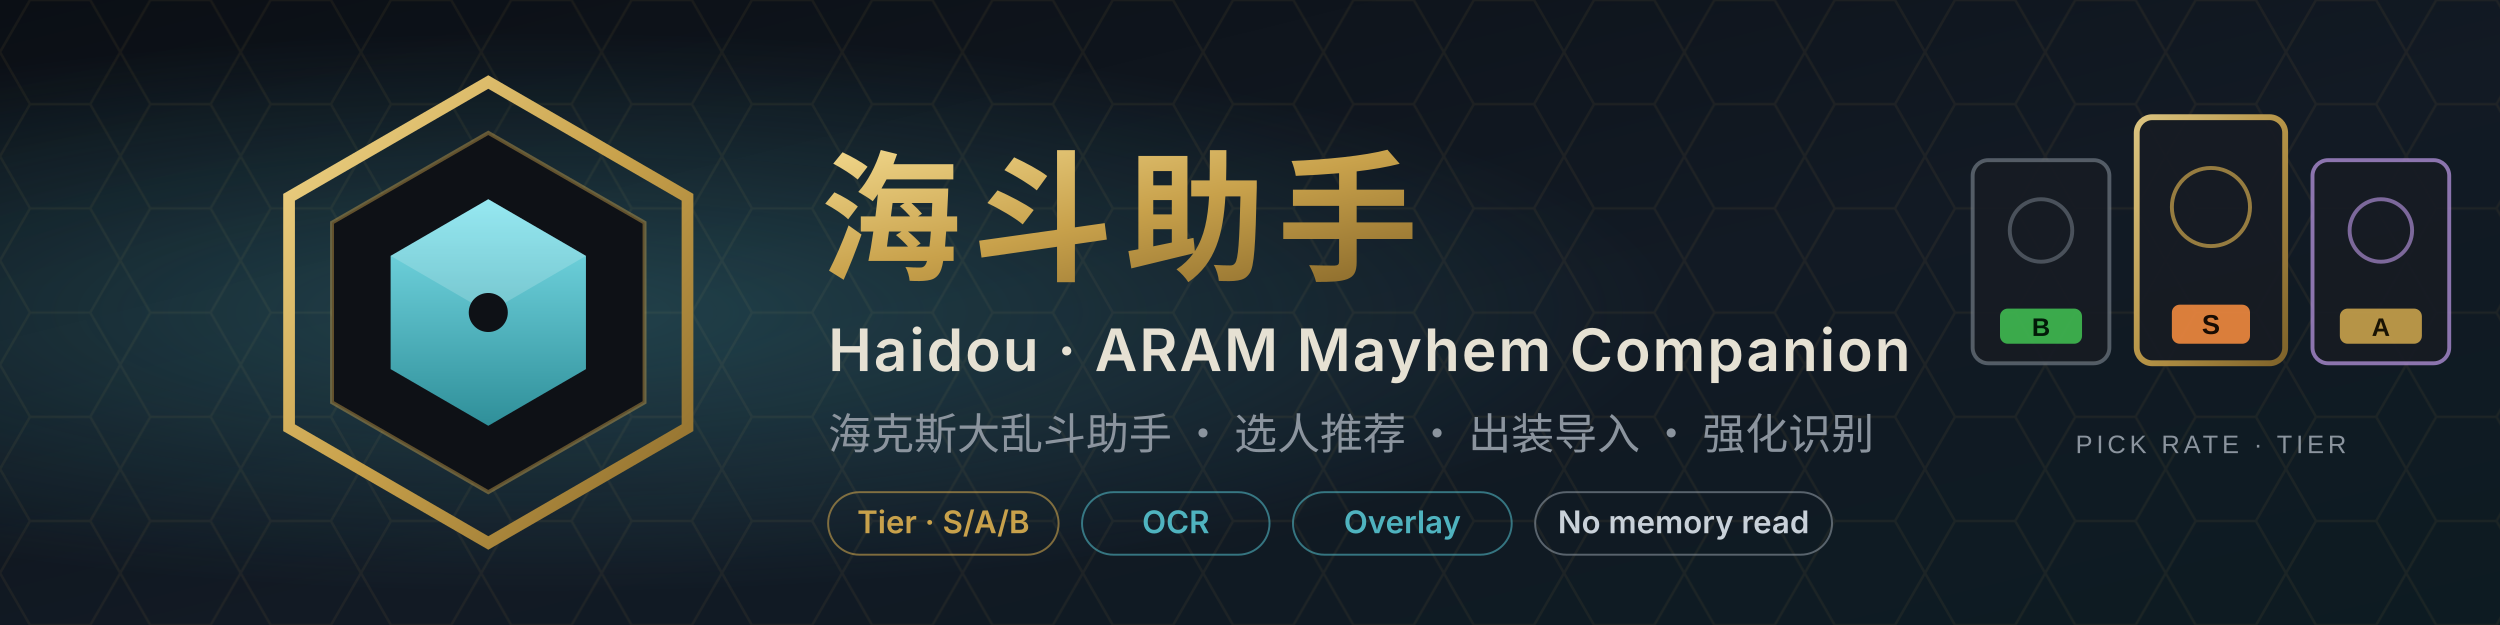
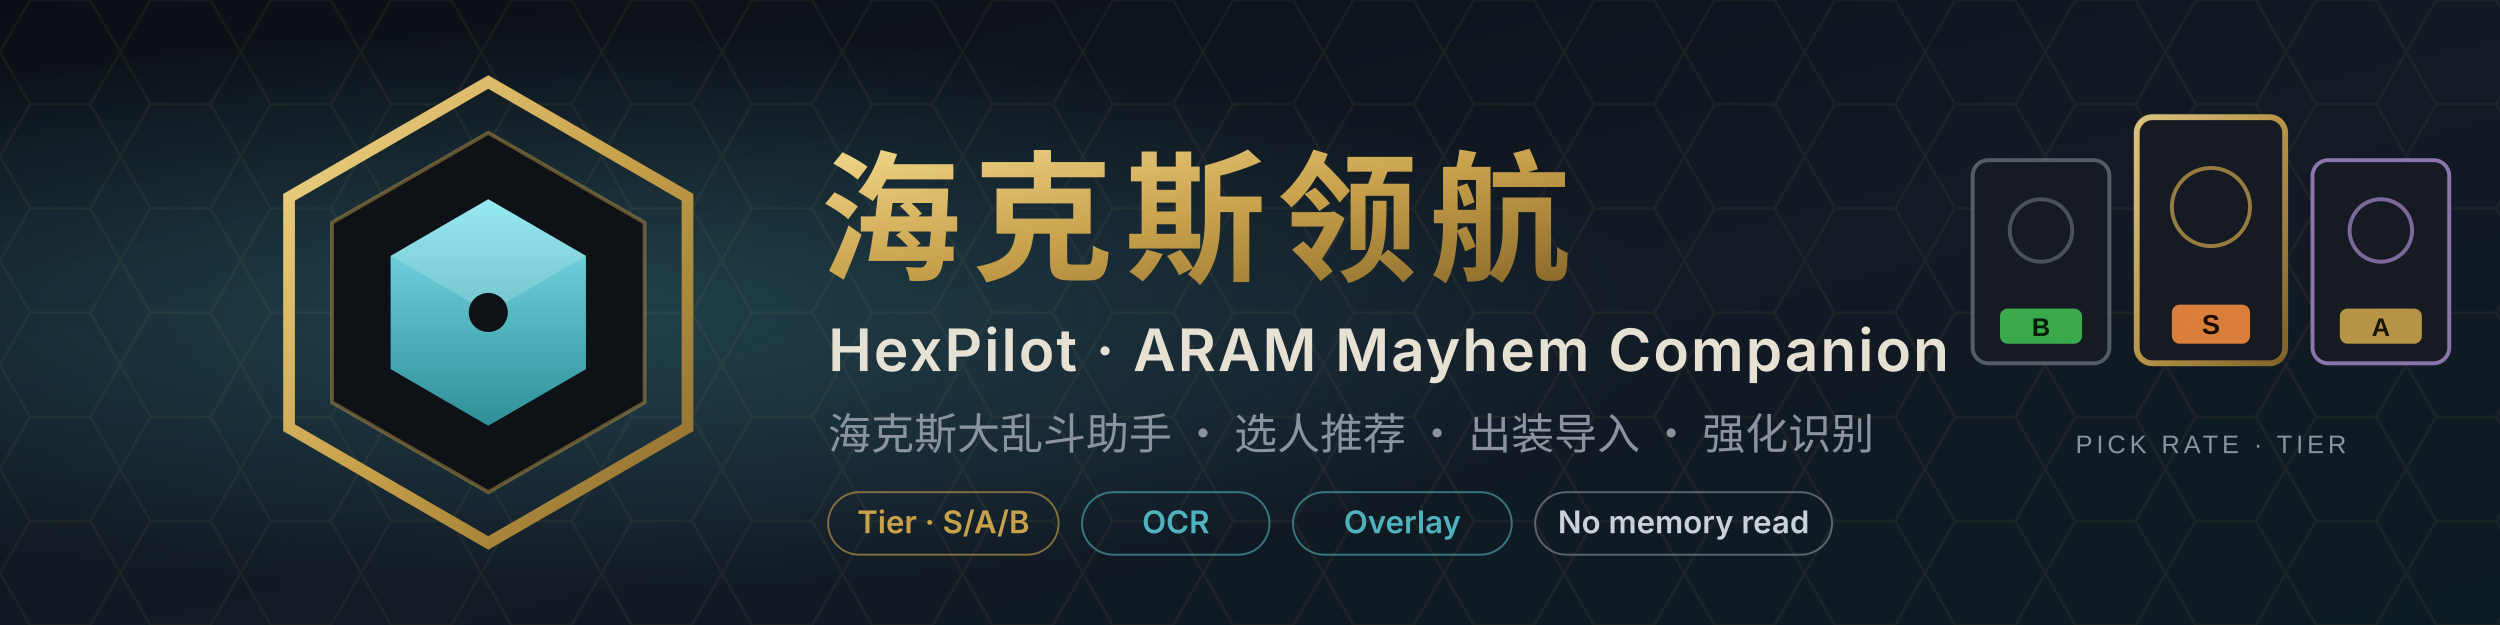
<svg xmlns="http://www.w3.org/2000/svg" width="1280" height="320" viewBox="0 0 1280 320">
  <defs>
    <linearGradient id="bg" x1="0" y1="0" x2="1" y2="1">
      <stop offset="0" stop-color="#0b0f15" />
      <stop offset="0.55" stop-color="#121a24" />
      <stop offset="1" stop-color="#0d1b22" />
    </linearGradient>
    <linearGradient id="gold" x1="0" y1="0" x2="1" y2="1">
      <stop offset="0" stop-color="#f0d68a" />
      <stop offset="0.5" stop-color="#c8a14b" />
      <stop offset="1" stop-color="#8a6a2b" />
    </linearGradient>
    <linearGradient id="teal" x1="0" y1="0" x2="0" y2="1">
      <stop offset="0" stop-color="#7fe3ee" />
      <stop offset="1" stop-color="#2f8f99" />
    </linearGradient>
    <radialGradient id="glow" cx="0.22" cy="0.5" r="0.45">
      <stop offset="0" stop-color="#4fb3bf" stop-opacity="0.28" />
      <stop offset="1" stop-color="#4fb3bf" stop-opacity="0" />
    </radialGradient>
    <pattern id="hex" width="56" height="48.5" patternUnits="userSpaceOnUse" patternTransform="scale(1.1)">
      <path d="M14 0h28l14 24.25-14 24.25H14L0 24.25z" fill="none" stroke="#c8a14b" stroke-opacity="0.07" stroke-width="1.2" />
    </pattern>
  </defs>
  <rect width="1280" height="320" fill="url(#bg)" />
  <rect width="1280" height="320" fill="url(#hex)" />
  <rect width="1280" height="320" fill="url(#glow)" />
  <g transform="translate(250 160)">
    <path d="M0-118 102-59v118L0 118-102 59v-118z" fill="none" stroke="url(#gold)" stroke-width="6" />
    <path d="M0-92 80-46v92L0 92-80 46v-92z" fill="#0e1116" stroke="#c8a14b" stroke-opacity="0.45" stroke-width="2" />
    <path d="M0-58 50-29v58L0 58-50 29v-58z" fill="url(#teal)" />
    <path d="M0-58 50-29 0 0-50-29z" fill="#ffffff" fill-opacity="0.18" />
    <circle cx="0" cy="0" r="10" fill="#0e1116" />
  </g>
-   <text x="420" y="138" font-family="'Microsoft YaHei UI','PingFang SC','Noto Sans CJK SC',sans-serif" font-size="72" font-weight="700" fill="url(#gold)" letter-spacing="6">海斗助手</text>
-   <text x="424" y="190" font-family="'Segoe UI','Inter','Helvetica Neue',Arial,sans-serif" font-size="30" font-weight="600" fill="#e6e1d3" letter-spacing="1">Haidou · ARAM Mayhem Companion</text>
+   <text x="420" y="138" font-family="'Microsoft YaHei UI','PingFang SC','Noto Sans CJK SC',sans-serif" font-size="72" font-weight="700" fill="url(#gold)" letter-spacing="6">海克斯领航</text>
+   <text x="424" y="190" font-family="'Segoe UI','Inter','Helvetica Neue',Arial,sans-serif" font-size="30" font-weight="600" fill="#e6e1d3" letter-spacing="1">HexPilot · ARAM Mayhem Companion</text>
  <text x="424" y="230" font-family="'Microsoft YaHei UI','PingFang SC','Noto Sans CJK SC',sans-serif" font-size="22" fill="#8b949e">海克斯大乱斗助手 · 选人推荐 · 出装导入 · 强化识别</text>
  <g font-family="'Segoe UI','Inter',Arial,sans-serif" font-size="16" font-weight="600">
    <rect x="424" y="252" width="118" height="32" rx="16" fill="none" stroke="#c8a14b" stroke-opacity="0.6" />
    <text x="483" y="273" text-anchor="middle" fill="#c8a14b">Tier · S/A/B</text>
    <rect x="554" y="252" width="96" height="32" rx="16" fill="none" stroke="#4fb3bf" stroke-opacity="0.6" />
    <text x="602" y="273" text-anchor="middle" fill="#4fb3bf">OCR</text>
    <rect x="662" y="252" width="112" height="32" rx="16" fill="none" stroke="#4fb3bf" stroke-opacity="0.6" />
    <text x="718" y="273" text-anchor="middle" fill="#4fb3bf">Overlay</text>
    <rect x="786" y="252" width="152" height="32" rx="16" fill="none" stroke="#8b949e" stroke-opacity="0.6" />
    <text x="862" y="273" text-anchor="middle" fill="#c9d1d9">No memory read</text>
  </g>
  <g transform="translate(1010 60)" opacity="0.9">
    <rect x="0" y="22" width="70" height="104" rx="8" fill="#161b22" stroke="#8b949e" stroke-opacity="0.6" stroke-width="2" />
    <rect x="84" y="0" width="76" height="126" rx="8" fill="#161b22" stroke="url(#gold)" stroke-width="3" />
    <rect x="174" y="22" width="70" height="104" rx="8" fill="#161b22" stroke="#d2a8ff" stroke-opacity="0.7" stroke-width="2" />
    <rect x="102" y="96" width="40" height="20" rx="4" fill="#f0883e" />
    <text x="122" y="111" text-anchor="middle" font-family="'Segoe UI',Arial,sans-serif" font-size="14" font-weight="800" fill="#1a0a00">S</text>
    <rect x="14" y="98" width="42" height="18" rx="4" fill="#3fb950" />
    <text x="35" y="112" text-anchor="middle" font-family="'Segoe UI',Arial,sans-serif" font-size="13" font-weight="800" fill="#001a05">B</text>
    <rect x="188" y="98" width="42" height="18" rx="4" fill="#c8a14b" />
    <text x="209" y="112" text-anchor="middle" font-family="'Segoe UI',Arial,sans-serif" font-size="13" font-weight="800" fill="#1a1200">A</text>
    <circle cx="35" cy="58" r="16" fill="none" stroke="#8b949e" stroke-opacity="0.5" stroke-width="2" />
    <circle cx="122" cy="46" r="20" fill="none" stroke="#c8a14b" stroke-opacity="0.8" stroke-width="2" />
    <circle cx="209" cy="58" r="16" fill="none" stroke="#d2a8ff" stroke-opacity="0.6" stroke-width="2" />
  </g>
  <text x="1132" y="232" text-anchor="middle" font-family="'Segoe UI',Arial,sans-serif" font-size="13" fill="#8b949e" letter-spacing="2">PICK RATE · TIER</text>
</svg>
